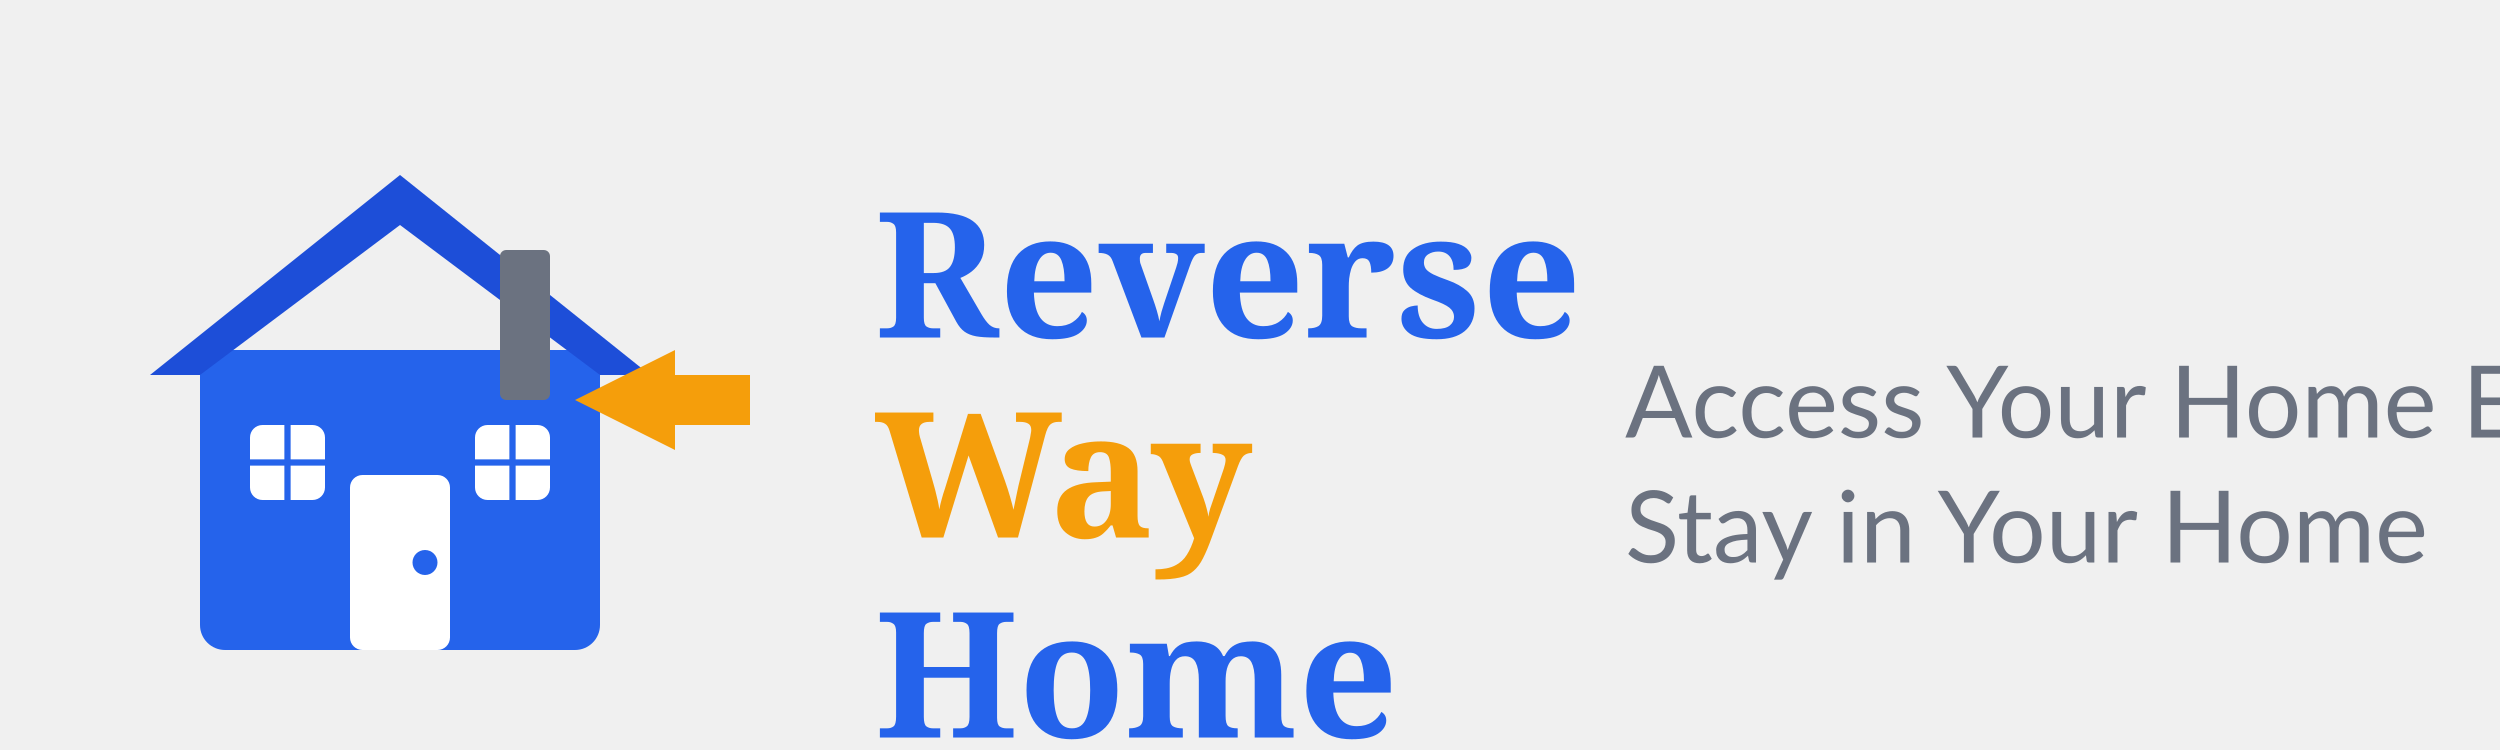
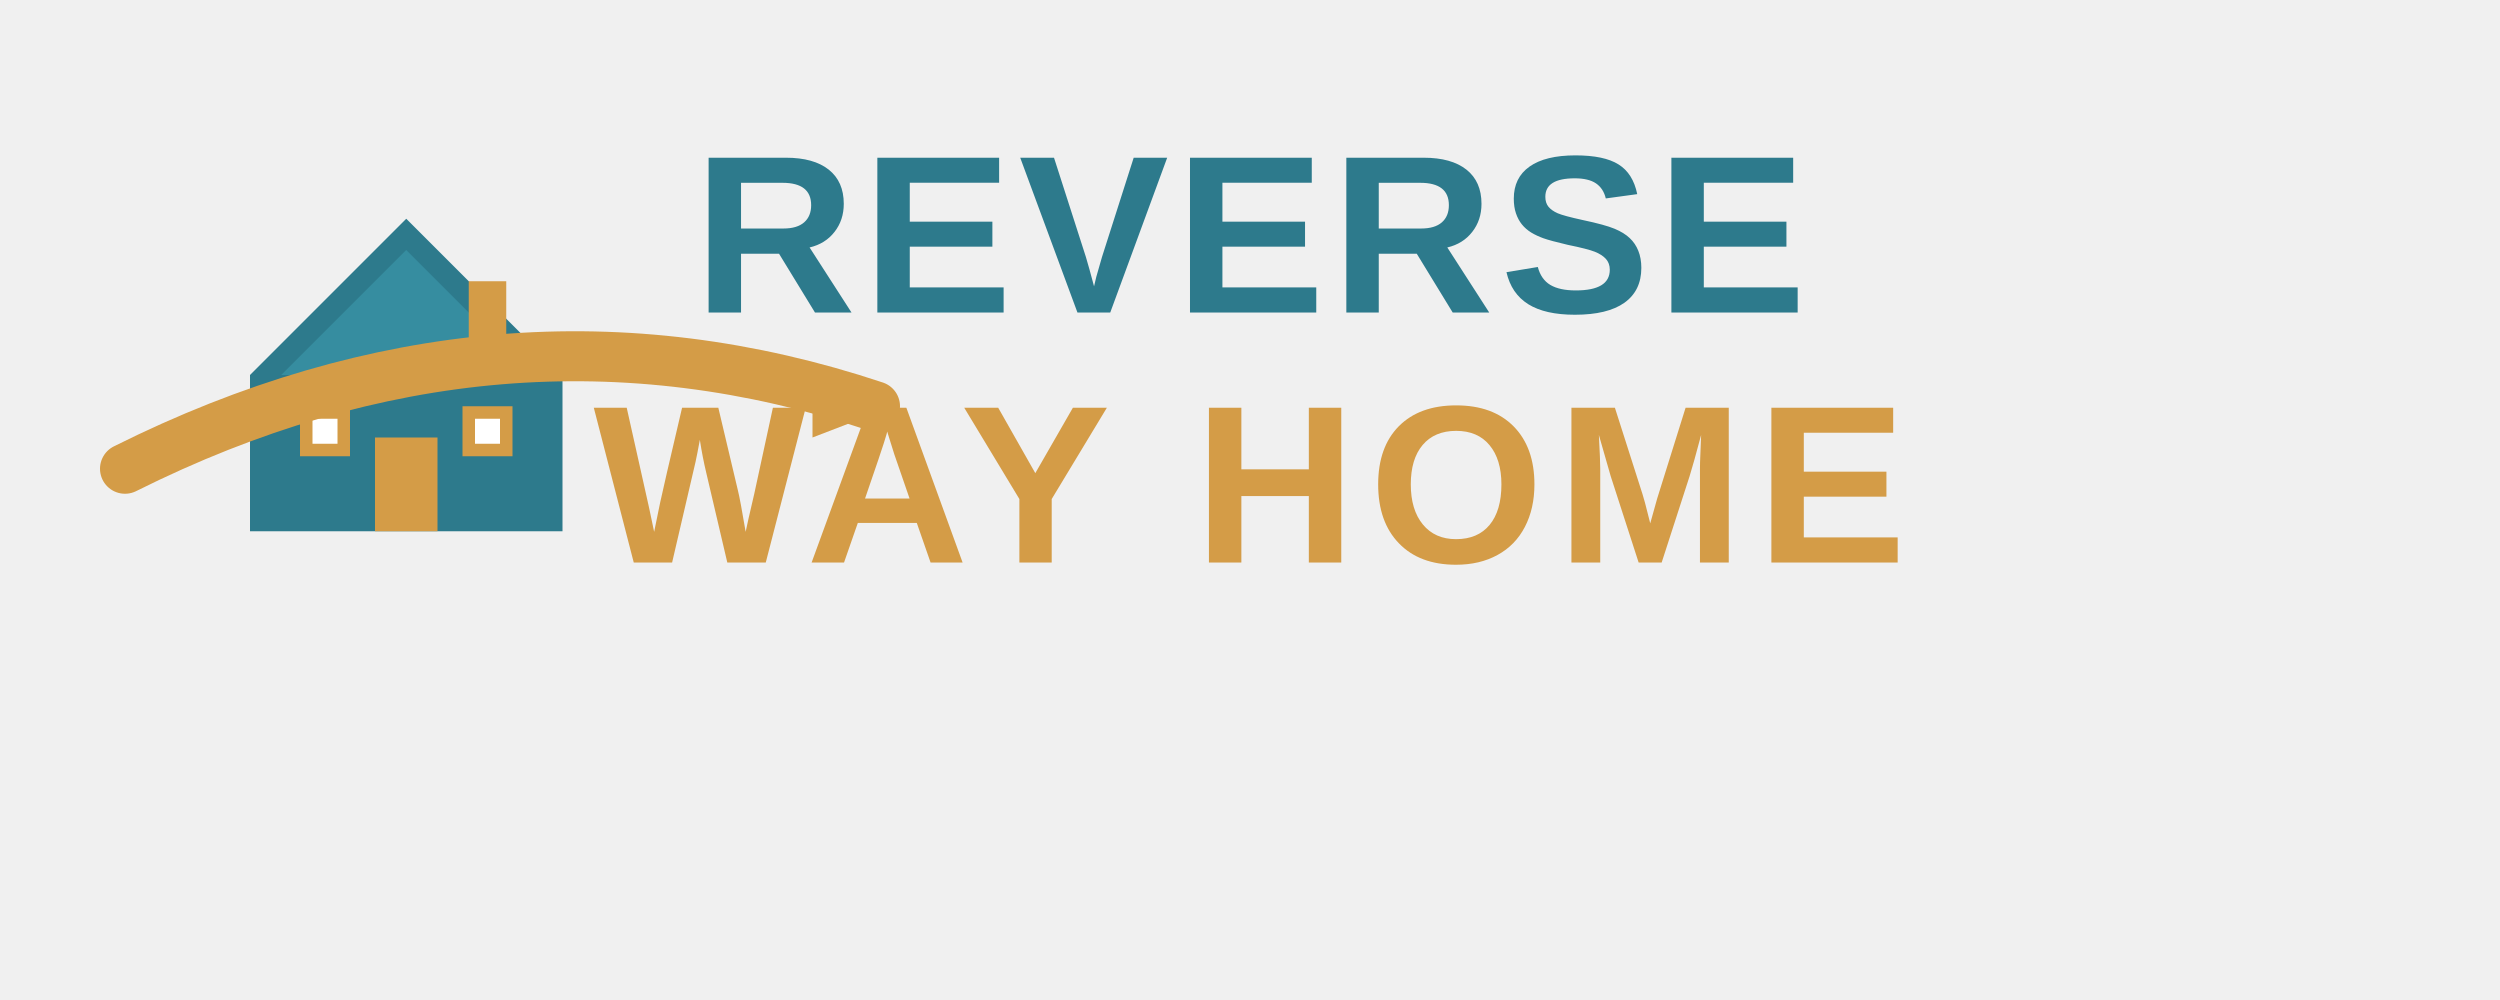
- <svg xmlns="http://www.w3.org/2000/svg" width="200" height="60" viewBox="0 0 200 60" fill="none">
-   <g transform="translate(10, 8)">
-     <rect x="6" y="20" width="32" height="24" fill="#2563eb" rx="2" />
-     <path d="M2 22 L22 6 L42 22 L38 22 L22 10 L6 22 Z" fill="#1d4ed8" />
-     <rect x="18" y="30" width="8" height="14" fill="#ffffff" rx="1" />
-     <circle cx="24" cy="37" r="1" fill="#2563eb" />
-     <rect x="10" y="26" width="6" height="6" fill="#ffffff" rx="1" />
-     <rect x="28" y="26" width="6" height="6" fill="#ffffff" rx="1" />
-     <line x1="13" y1="26" x2="13" y2="32" stroke="#2563eb" stroke-width="0.5" />
-     <line x1="10" y1="29" x2="16" y2="29" stroke="#2563eb" stroke-width="0.5" />
-     <line x1="31" y1="26" x2="31" y2="32" stroke="#2563eb" stroke-width="0.5" />
-     <line x1="28" y1="29" x2="34" y2="29" stroke="#2563eb" stroke-width="0.5" />
-     <rect x="30" y="12" width="4" height="12" fill="#6b7280" rx="0.5" />
+ <svg xmlns="http://www.w3.org/2000/svg" width="400" height="160" viewBox="0 0 400 160" fill="none">
+   <g transform="translate(40, 25)">
+     <path d="M0 35 L25 10 L50 35 L50 60 L0 60 Z" fill="#2D7A8C" />
+     <path d="M5 35 L25 15 L45 35 Z" fill="#368DA0" />
+     <rect x="35" y="20" width="6" height="15" fill="#D49C47" />
+     <rect x="20" y="45" width="10" height="15" fill="#D49C47" />
+     <rect x="8" y="40" width="8" height="8" fill="#D49C47" />
+     <rect x="34" y="40" width="8" height="8" fill="#D49C47" />
+     <rect x="10" y="42" width="4" height="4" fill="white" />
+     <rect x="36" y="42" width="4" height="4" fill="white" />
  </g>
-   <g transform="translate(46, 28)">
-     <path d="M0 4 L8 0 L8 2 L14 2 L14 6 L8 6 L8 8 Z" fill="#f59e0b" />
+   <path d="M20 75 Q80 45 140 65" stroke="#D49C47" stroke-width="8" fill="none" stroke-linecap="round" />
+   <path d="M130 60 L143 65 L130 70 Z" fill="#D49C47" />
+   <g transform="translate(200, 50)">
+     <text x="0" y="0" text-anchor="middle" fill="#2D7A8C" font-family="Arial, Helvetica, sans-serif" font-size="36" font-weight="700" letter-spacing="1px">REVERSE</text>
+     <text x="0" y="40" text-anchor="middle" fill="#D49C47" font-family="Arial, Helvetica, sans-serif" font-size="36" font-weight="600" letter-spacing="2px">WAY HOME</text>
  </g>
-   <g transform="translate(70, 15)">
-     <text x="0" y="12" font-family="'Lora', serif" font-size="14" font-weight="600" fill="#2563eb">Reverse</text>
-     <text x="0" y="28" font-family="'Lora', serif" font-size="14" font-weight="600" fill="#f59e0b">Way</text>
-     <text x="0" y="44" font-family="'Lora', serif" font-size="14" font-weight="600" fill="#2563eb">Home</text>
-   </g>
-   <text x="130" y="35" font-family="'Lato', sans-serif" font-size="8" fill="#6b7280">Access Your Home Equity</text>
-   <text x="130" y="45" font-family="'Lato', sans-serif" font-size="8" fill="#6b7280">Stay in Your Home</text>
</svg>
